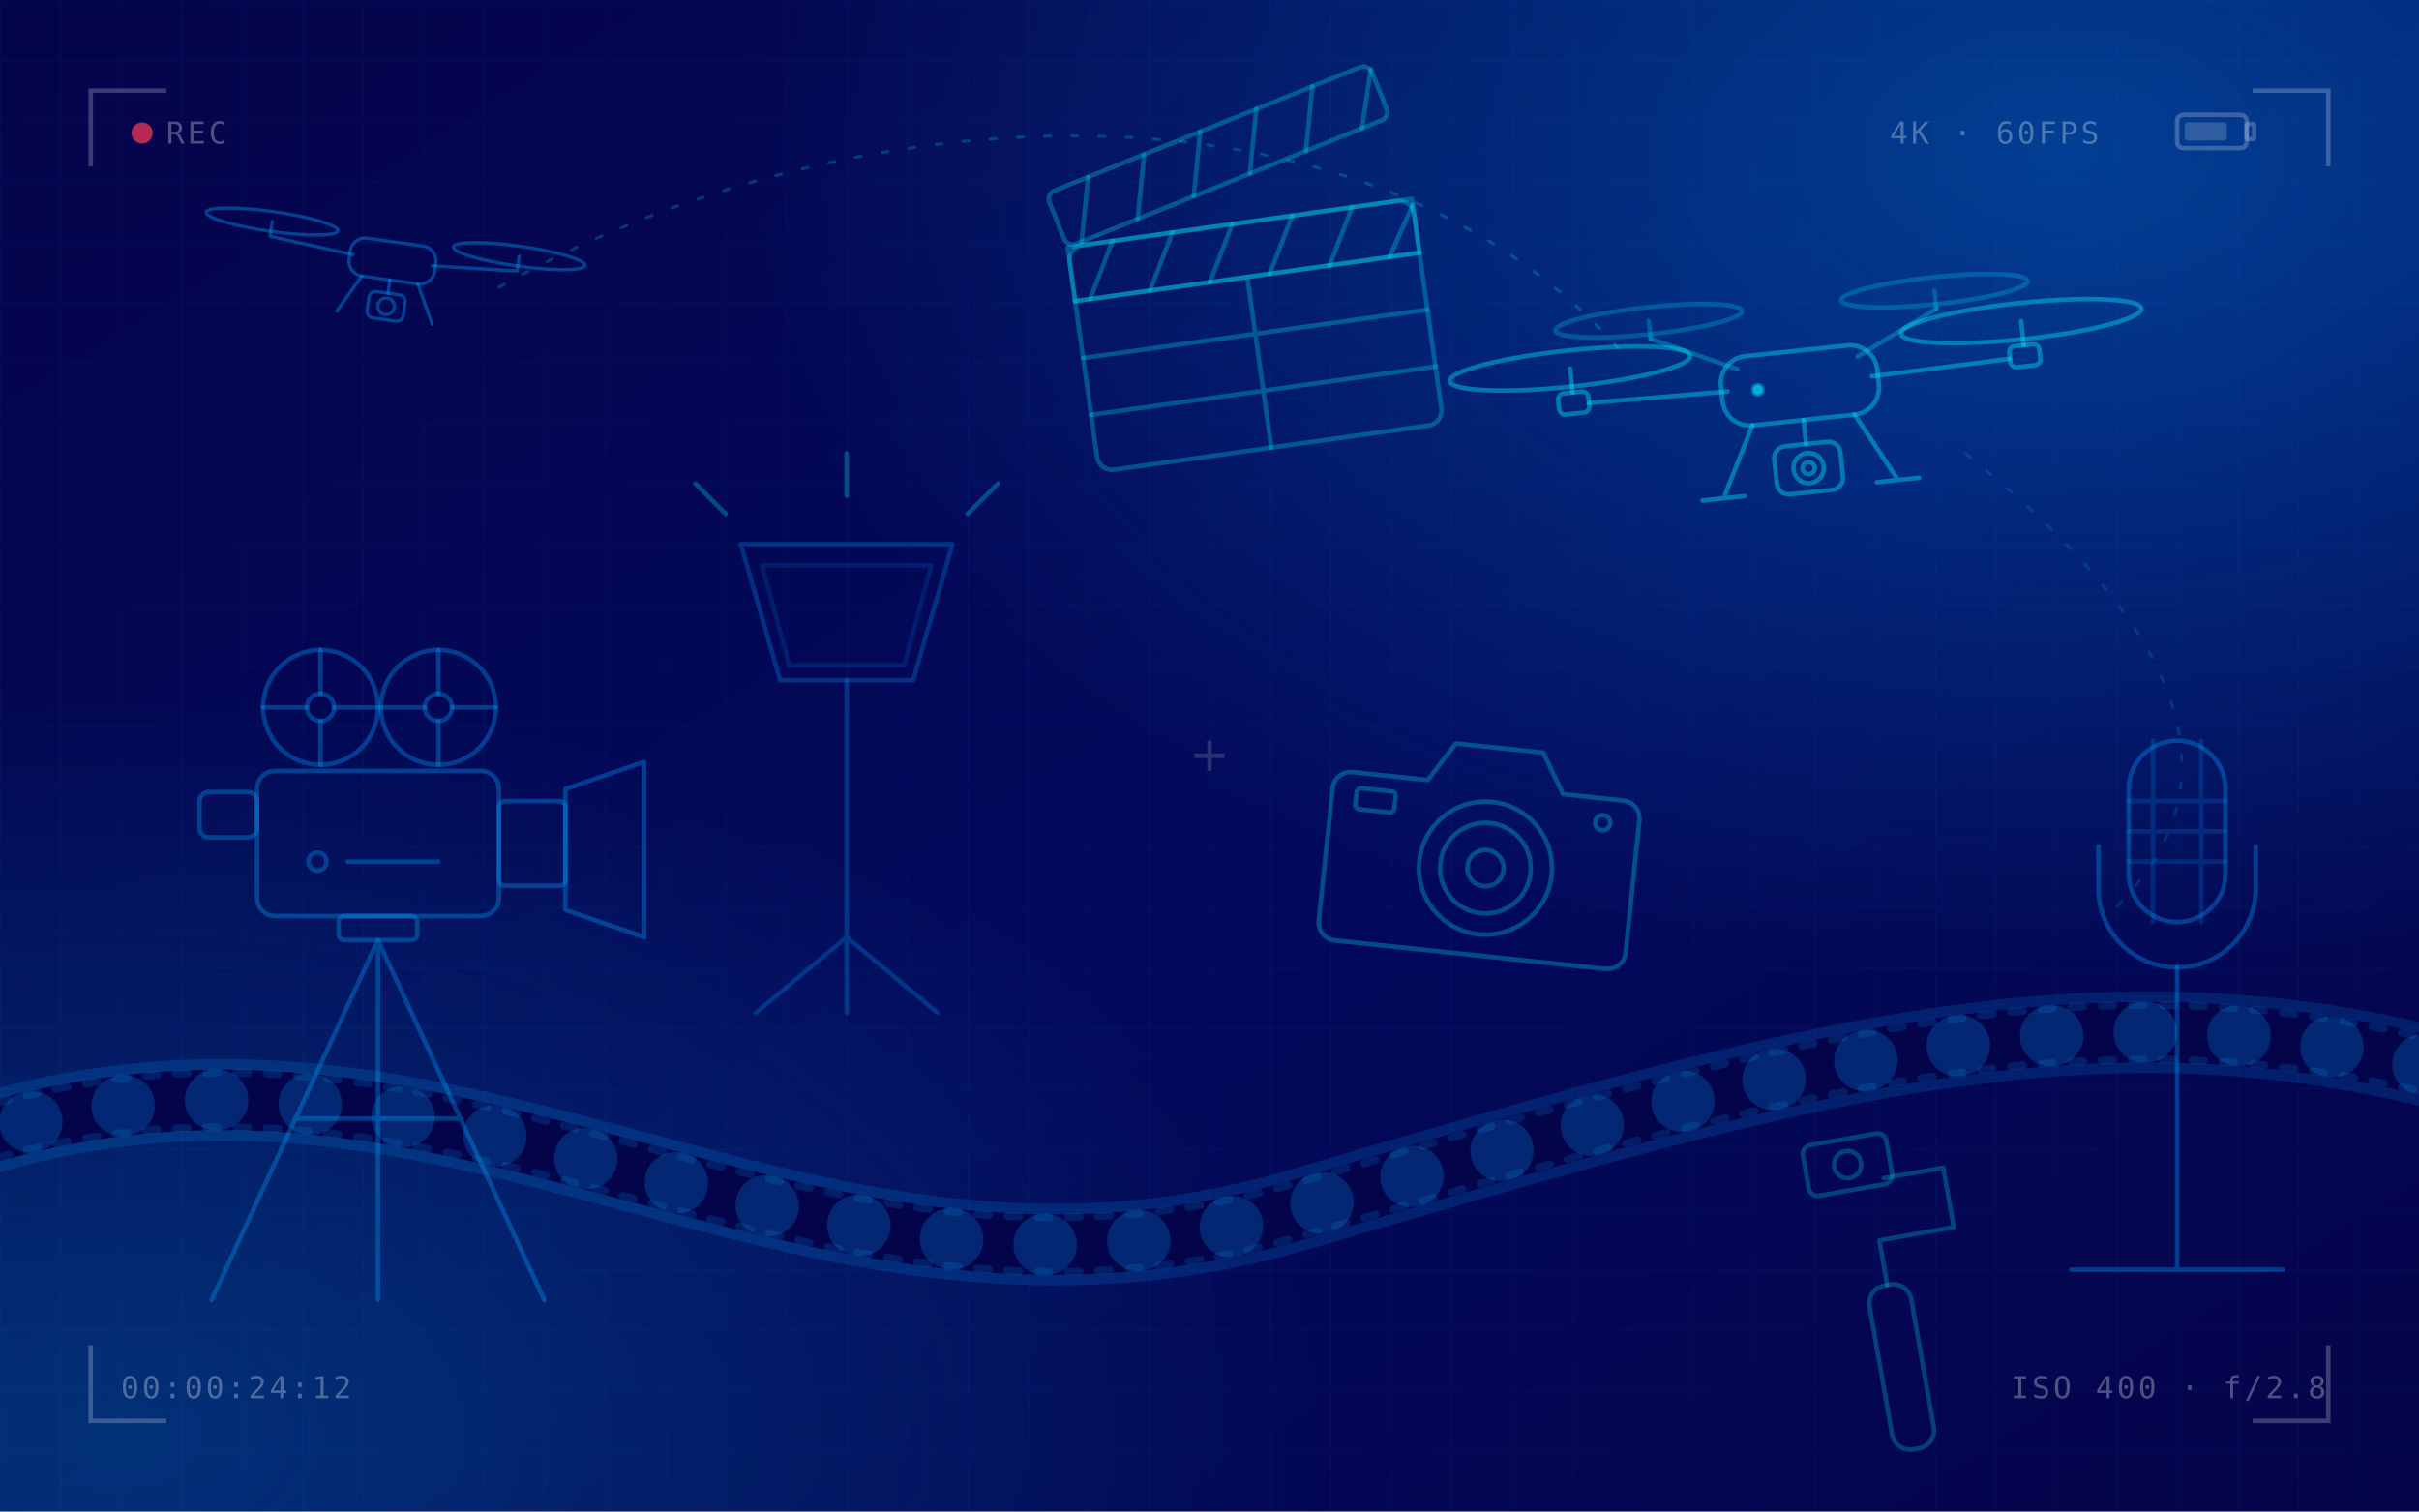
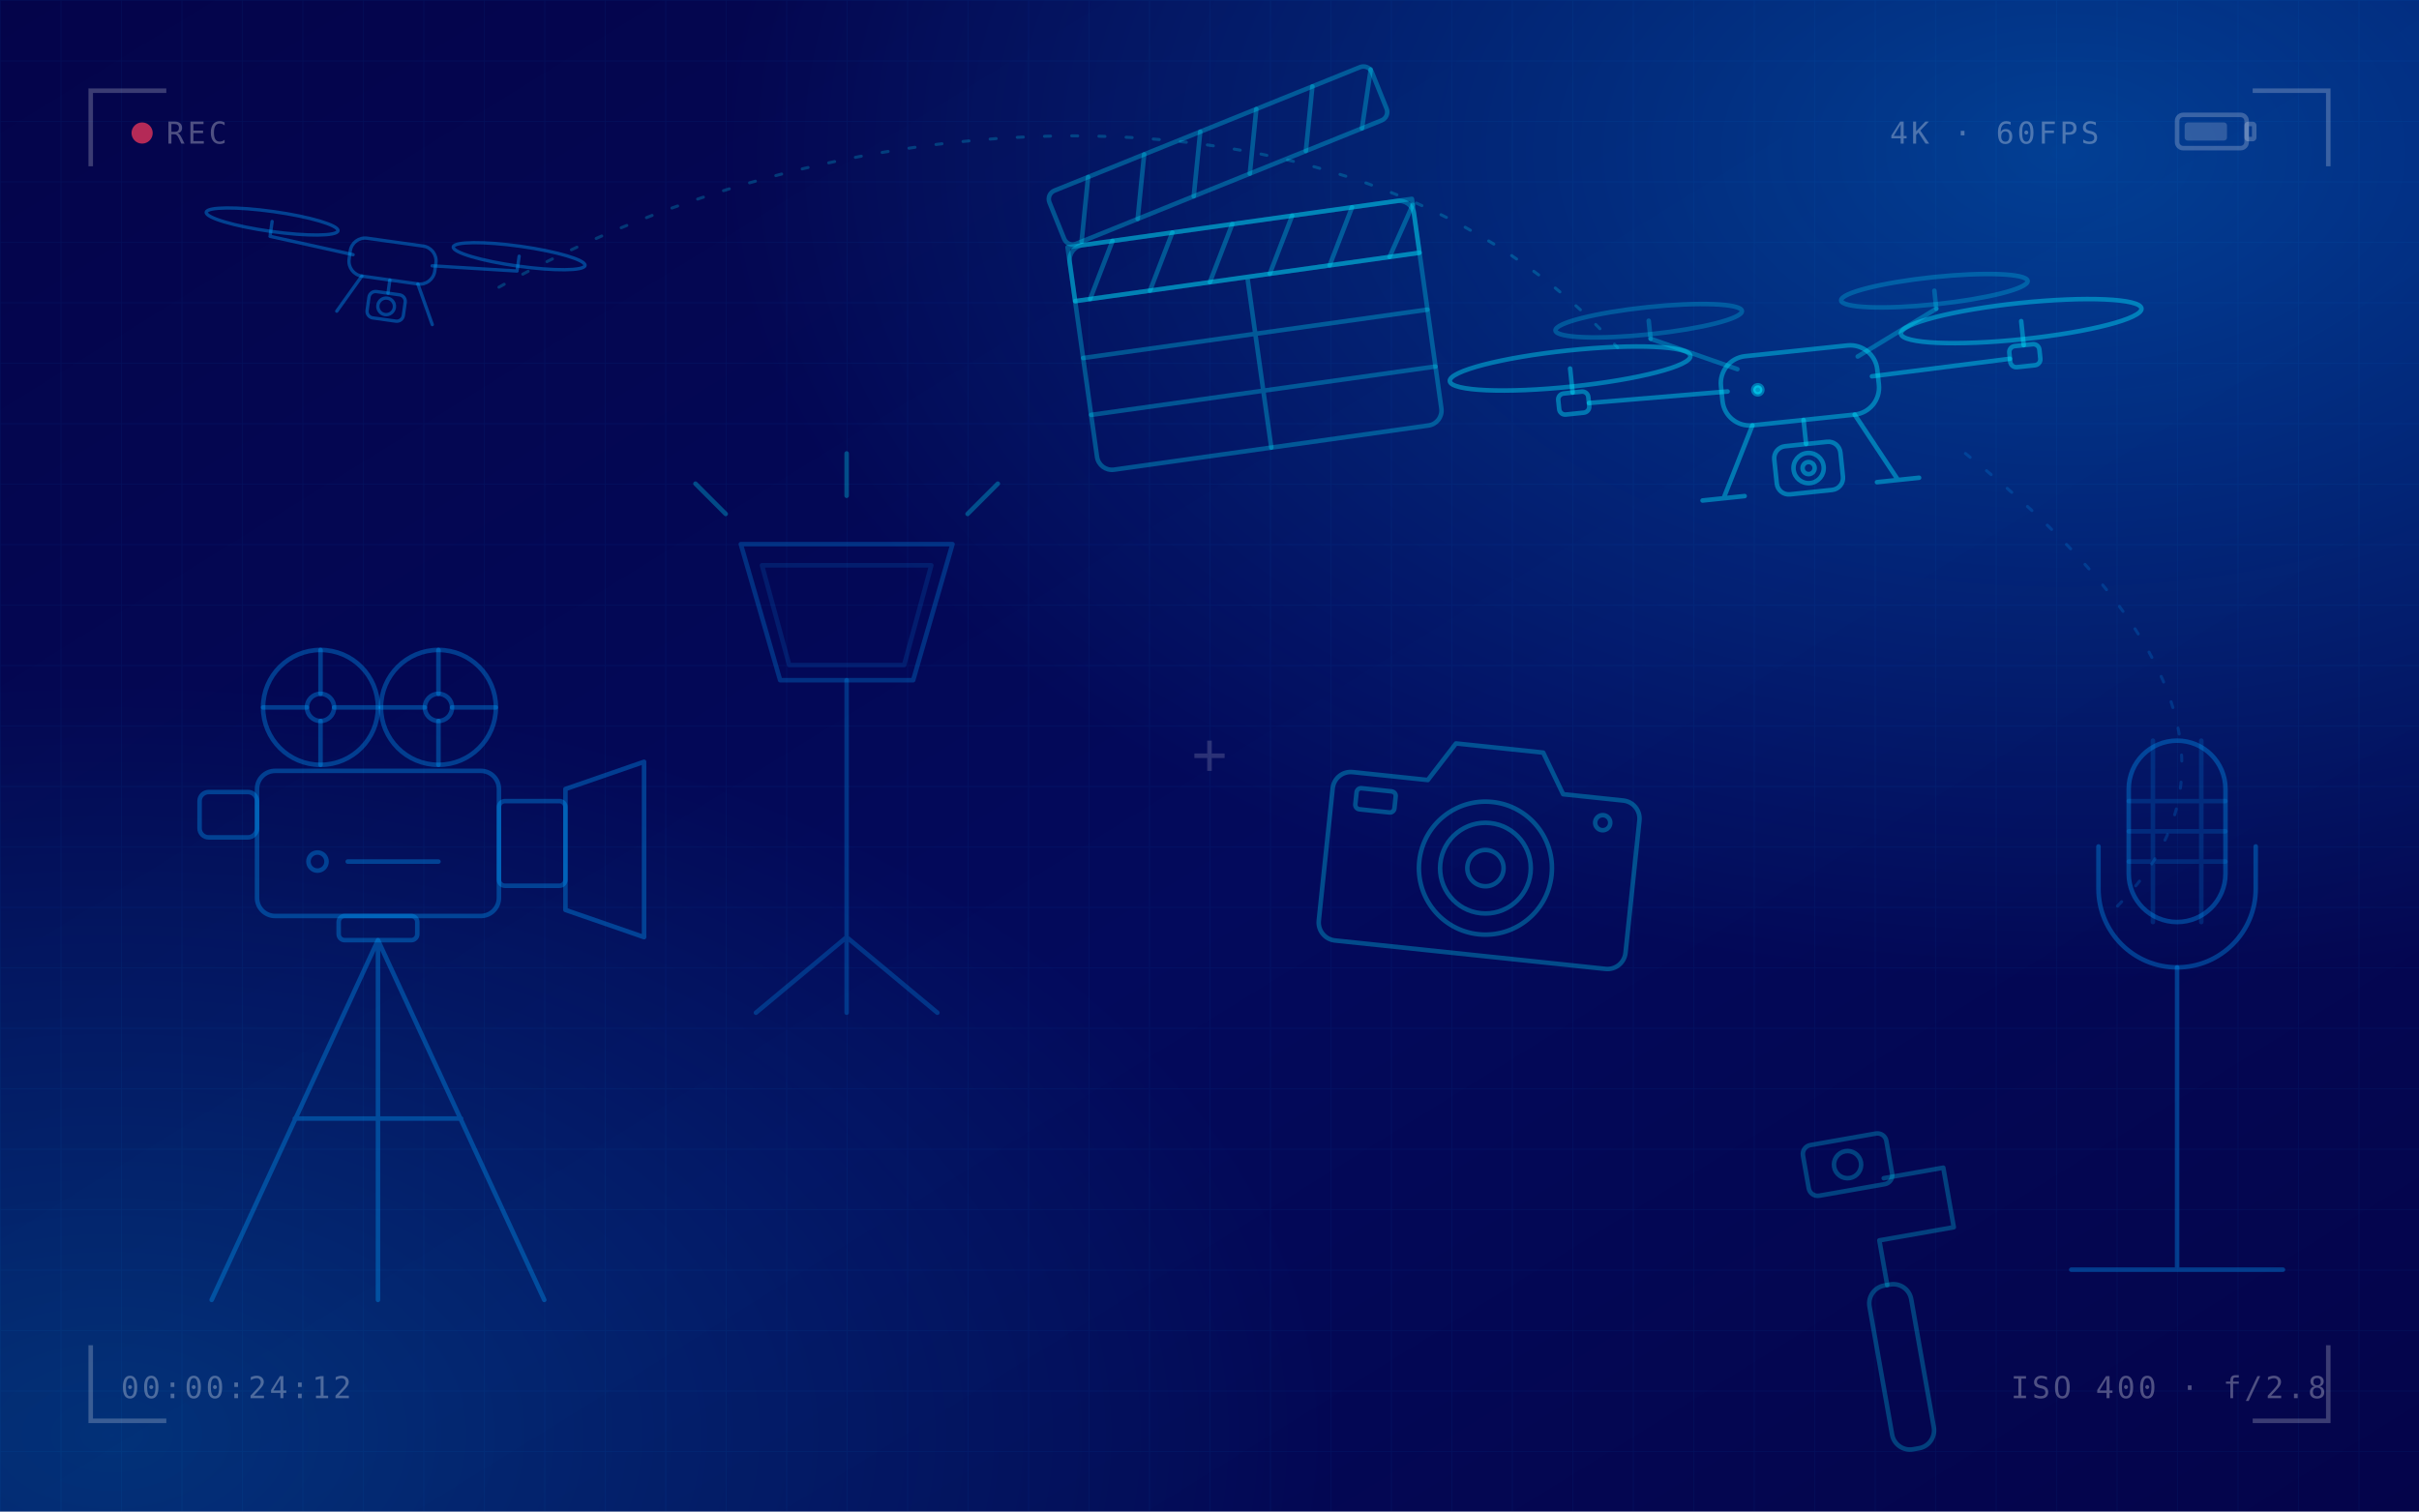
<svg xmlns="http://www.w3.org/2000/svg" viewBox="0 0 1600 1000" preserveAspectRatio="xMidYMid slice">
  <defs>
    <linearGradient id="bg" x1="0" y1="0" x2="1" y2="1">
      <stop offset="0" stop-color="#04044A" />
      <stop offset=".55" stop-color="#030A5C" />
      <stop offset="1" stop-color="#04044A" />
    </linearGradient>
    <radialGradient id="glowA" cx=".85" cy=".1" r=".55">
      <stop offset="0" stop-color="#00A3FF" stop-opacity=".35" />
      <stop offset="1" stop-color="#00A3FF" stop-opacity="0" />
    </radialGradient>
    <radialGradient id="glowB" cx=".05" cy=".95" r=".5">
      <stop offset="0" stop-color="#00E7FF" stop-opacity=".18" />
      <stop offset="1" stop-color="#00E7FF" stop-opacity="0" />
    </radialGradient>
    <pattern id="grid" width="40" height="40" patternUnits="userSpaceOnUse">
      <path d="M40 0H0V40" fill="none" stroke="#00A3FF" stroke-opacity=".06" stroke-width="1" />
    </pattern>
  </defs>
  <rect width="1600" height="1000" fill="url(#bg)" />
  <rect width="1600" height="1000" fill="url(#grid)" />
  <rect width="1600" height="1000" fill="url(#glowA)" />
  <rect width="1600" height="1000" fill="url(#glowB)" />
  <g fill="none" stroke-linecap="round" stroke-linejoin="round">
-     <g stroke="#00A3FF" stroke-opacity=".16">
-       <path d="M-40 760 C 300 640, 520 900, 860 800 S 1400 640, 1660 720" stroke-width="54" />
-       <path d="M-40 760 C 300 640, 520 900, 860 800 S 1400 640, 1660 720" stroke="#04044A" stroke-opacity="1" stroke-width="40" />
-       <path d="M-40 760 C 300 640, 520 900, 860 800 S 1400 640, 1660 720" stroke-width="40" stroke-dasharray="2 60" stroke-opacity=".22" />
-       <path d="M-40 742 C 300 622, 520 882, 860 782 S 1400 622, 1660 702" stroke-width="5" stroke-dasharray="8 12" />
-       <path d="M-40 778 C 300 658, 520 918, 860 818 S 1400 658, 1660 738" stroke-width="5" stroke-dasharray="8 12" />
-     </g>
    <g transform="translate(1190 250) rotate(-6)" stroke="#00E7FF" stroke-opacity=".42" stroke-width="3">
      <ellipse cx="-95" cy="-48" rx="62" ry="9" stroke-opacity=".25" />
      <ellipse cx="95" cy="-48" rx="62" ry="9" stroke-opacity=".25" />
      <path d="M-95 -48 V-36 M95 -48 V-36" stroke-opacity=".25" />
      <path d="M-40 -10 L-95 -36 M40 -10 L95 -36" stroke-opacity=".3" />
      <ellipse cx="-150" cy="-22" rx="80" ry="12" />
      <ellipse cx="150" cy="-22" rx="80" ry="12" />
      <path d="M-150 -22 V-6 M150 -22 V-6" />
      <rect x="-160" y="-6" width="20" height="14" rx="4" />
      <rect x="140" y="-6" width="20" height="14" rx="4" />
      <path d="M-48 4 L-140 2 M48 4 L140 2" />
      <rect x="-52" y="-18" width="104" height="46" rx="18" />
      <circle cx="-28" cy="5" r="3" fill="#00E7FF" fill-opacity=".6" />
      <path d="M-34 28 L-58 74 M34 28 L58 74 M-72 74 H-44 M44 74 H72" />
      <path d="M0 28 V44" />
      <rect x="-22" y="44" width="44" height="32" rx="8" />
      <circle cx="0" cy="60" r="10" />
      <circle cx="0" cy="60" r="4" />
    </g>
    <g transform="translate(260 170) rotate(8) scale(.55)" stroke="#00A3FF" stroke-opacity=".38" stroke-width="4">
      <ellipse cx="-150" cy="-22" rx="80" ry="12" />
      <ellipse cx="150" cy="-22" rx="80" ry="12" />
      <path d="M-150 -22 V-6 M150 -22 V-6 M-48 4 L-150 -4 M48 4 L150 -4" />
      <rect x="-52" y="-18" width="104" height="46" rx="18" />
      <path d="M-34 28 L-58 74 M34 28 L58 74 M0 28 V44" />
      <rect x="-22" y="44" width="44" height="32" rx="8" />
      <circle cx="0" cy="60" r="10" />
    </g>
    <g transform="translate(250 560)" stroke="#00A3FF" stroke-opacity=".34" stroke-width="3">
      <circle cx="-38" cy="-92" r="38" />
      <circle cx="-38" cy="-92" r="9" />
      <path d="M-38 -130 V-101 M-38 -83 V-54 M-76 -92 H-47 M-29 -92 H0" />
      <circle cx="40" cy="-92" r="38" />
      <circle cx="40" cy="-92" r="9" />
      <path d="M40 -130 V-101 M40 -83 V-54 M2 -92 H31 M49 -92 H78" />
      <rect x="-80" y="-50" width="160" height="96" rx="12" />
      <rect x="-118" y="-36" width="38" height="30" rx="6" />
      <rect x="80" y="-30" width="44" height="56" rx="4" />
      <path d="M124 -38 L176 -56 V60 L124 42 Z" />
      <circle cx="-40" cy="10" r="6" />
      <path d="M-20 10 H40" />
      <rect x="-26" y="46" width="52" height="16" rx="4" />
      <path d="M0 62 L-110 300 M0 62 L110 300 M0 62 V300 M-55 180 H55" />
    </g>
    <g transform="translate(700 120) rotate(-8)" stroke="#00E7FF" stroke-opacity=".3" stroke-width="3">
      <rect x="0" y="44" width="230" height="150" rx="10" />
      <path d="M0 80 H230 M0 118 H230 M0 156 H230 M115 80 V194" />
      <g transform="rotate(-14 0 44)">
        <rect x="0" y="6" width="230" height="38" rx="6" />
        <path d="M30 6 L10 44 M70 6 L50 44 M110 6 L90 44 M150 6 L130 44 M190 6 L170 44 M230 10 L210 44" />
      </g>
      <rect x="0" y="44" width="230" height="36" />
      <path d="M30 44 L10 80 M70 44 L50 80 M110 44 L90 80 M150 44 L130 80 M190 44 L170 80 M230 48 L210 80" />
    </g>
    <g transform="translate(1440 640)" stroke="#00A3FF" stroke-opacity=".34" stroke-width="3">
      <rect x="-32" y="-150" width="64" height="120" rx="32" />
      <path d="M-32 -110 H32 M-32 -90 H32 M-32 -70 H32 M-16 -150 V-30 M16 -150 V-30" stroke-opacity=".18" />
      <path d="M-52 -80 V-52 A52 52 0 0 0 52 -52 V-80" />
      <path d="M0 0 V200 M-70 200 H70" />
    </g>
    <g transform="translate(980 560) rotate(6)" stroke="#00E7FF" stroke-opacity=".3" stroke-width="3">
      <path d="M-90 -40 H-40 L-24 -66 H34 L50 -40 H90 A12 12 0 0 1 102 -28 V60 A12 12 0 0 1 90 72 H-90 A12 12 0 0 1 -102 60 V-28 A12 12 0 0 1 -90 -40 Z" />
      <circle cx="4" cy="14" r="44" />
      <circle cx="4" cy="14" r="30" />
      <circle cx="4" cy="14" r="12" />
      <rect x="-86" y="-30" width="26" height="14" rx="3" />
      <circle cx="78" cy="-24" r="5" />
    </g>
    <g transform="translate(560 420)" stroke="#00A3FF" stroke-opacity=".26" stroke-width="3">
      <path d="M-70 -60 L70 -60 L44 30 L-44 30 Z" />
      <path d="M-56 -46 L56 -46 L38 20 L-38 20 Z" stroke-opacity=".14" />
      <path d="M0 30 V200 M0 200 L-60 250 M0 200 L60 250 M0 200 V250" />
      <path d="M-100 -100 L-80 -80 M100 -100 L80 -80 M0 -120 V-92" stroke="#00E7FF" stroke-opacity=".3" />
    </g>
    <g transform="translate(1250 860) rotate(-10)" stroke="#00E7FF" stroke-opacity=".26" stroke-width="3">
      <rect x="-14" y="-10" width="28" height="110" rx="12" />
      <path d="M0 -10 V-40 H50 V-80 H10" />
      <rect x="-40" y="-110" width="56" height="34" rx="6" />
      <circle cx="-12" cy="-93" r="9" />
    </g>
    <path d="M330 190 C 560 60, 900 40, 1070 230" stroke="#00E7FF" stroke-opacity=".22" stroke-width="2" stroke-dasharray="4 14" />
    <path d="M1300 300 C 1450 420, 1480 520, 1400 600" stroke="#00A3FF" stroke-opacity=".2" stroke-width="2" stroke-dasharray="4 14" />
  </g>
  <g fill="none" stroke="#FFFFFF" stroke-opacity=".22" stroke-width="3">
    <path d="M60 110 V60 H110 M1490 60 H1540 V110 M1540 890 V940 H1490 M110 940 H60 V890" />
    <path d="M790 500 H810 M800 490 V510" stroke-opacity=".16" />
    <rect x="1440" y="76" width="46" height="22" rx="4" />
    <rect x="1486" y="82" width="5" height="10" rx="1" />
    <rect x="1445" y="81" width="28" height="12" rx="2" fill="#FFFFFF" fill-opacity=".18" stroke="none" />
  </g>
  <g font-family="ui-monospace, Menlo, Consolas, monospace" font-size="20" fill="#FFFFFF" fill-opacity=".3" letter-spacing="2">
    <circle cx="94" cy="88" r="7" fill="#FF3B5C" fill-opacity=".7" />
    <text x="110" y="95">REC</text>
    <text x="1250" y="95">4K · 60FPS</text>
    <text x="80" y="925">00:00:24:12</text>
    <text x="1330" y="925">ISO 400 · f/2.8</text>
  </g>
</svg>
